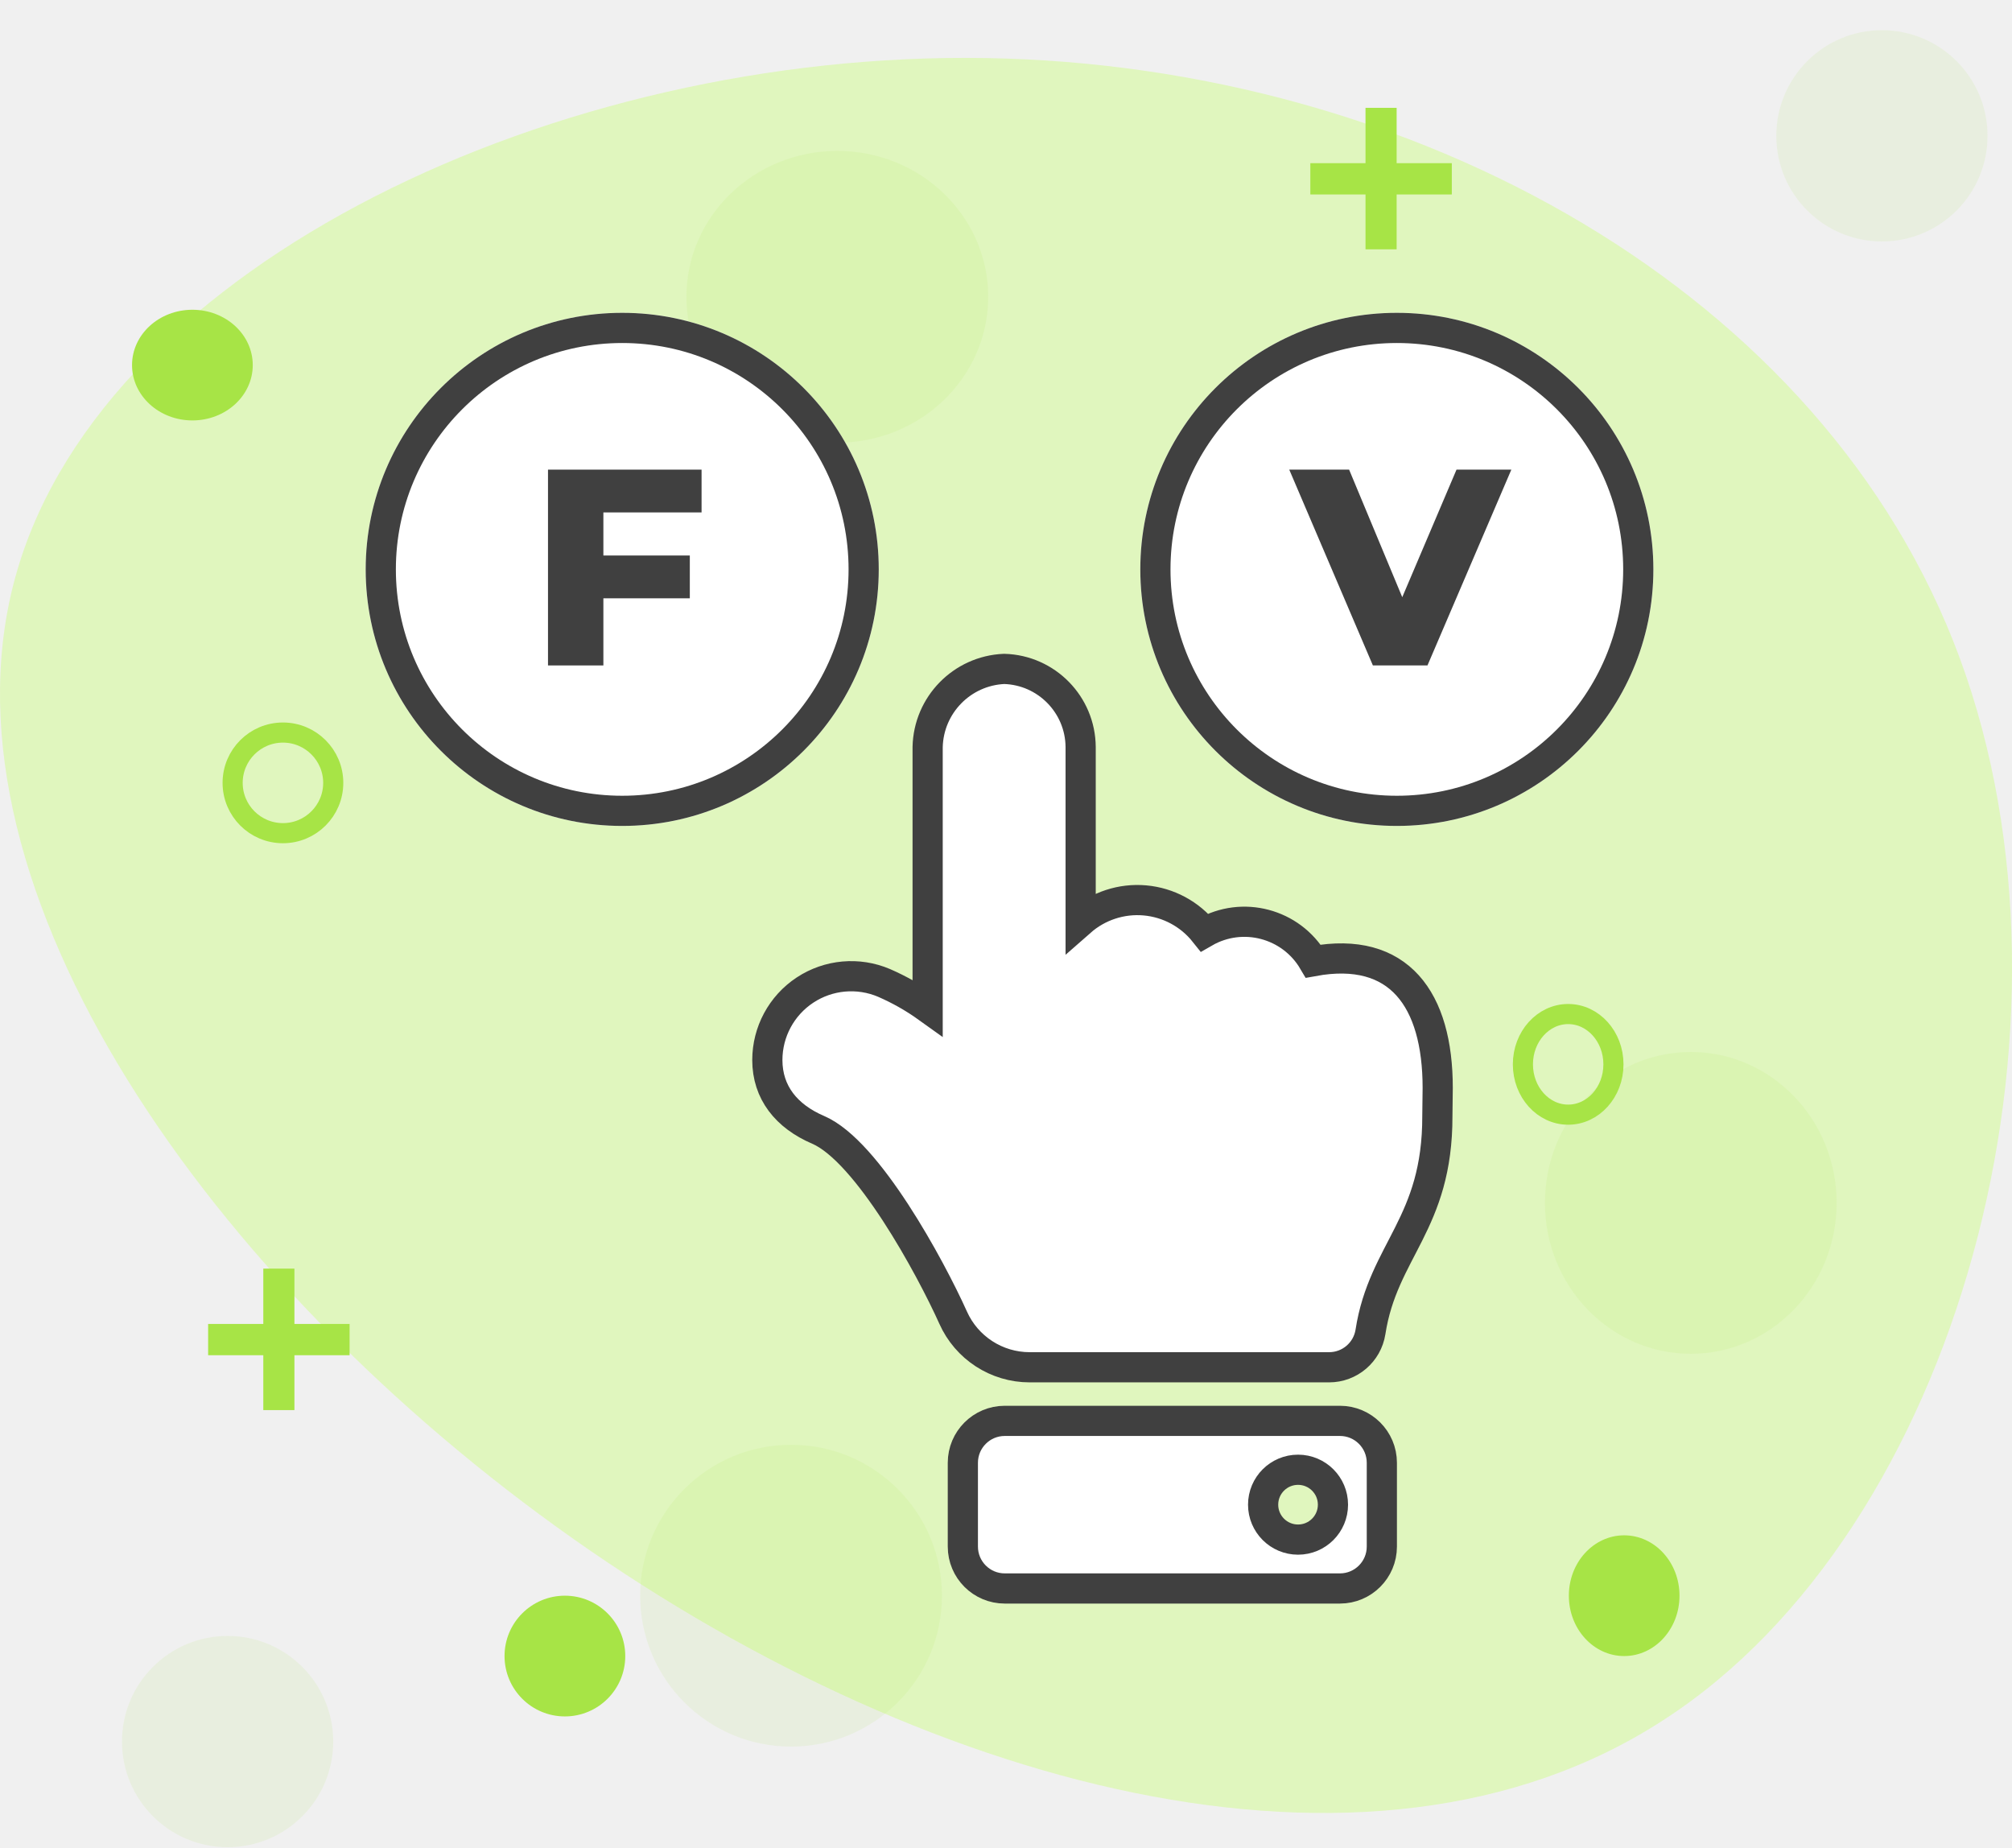
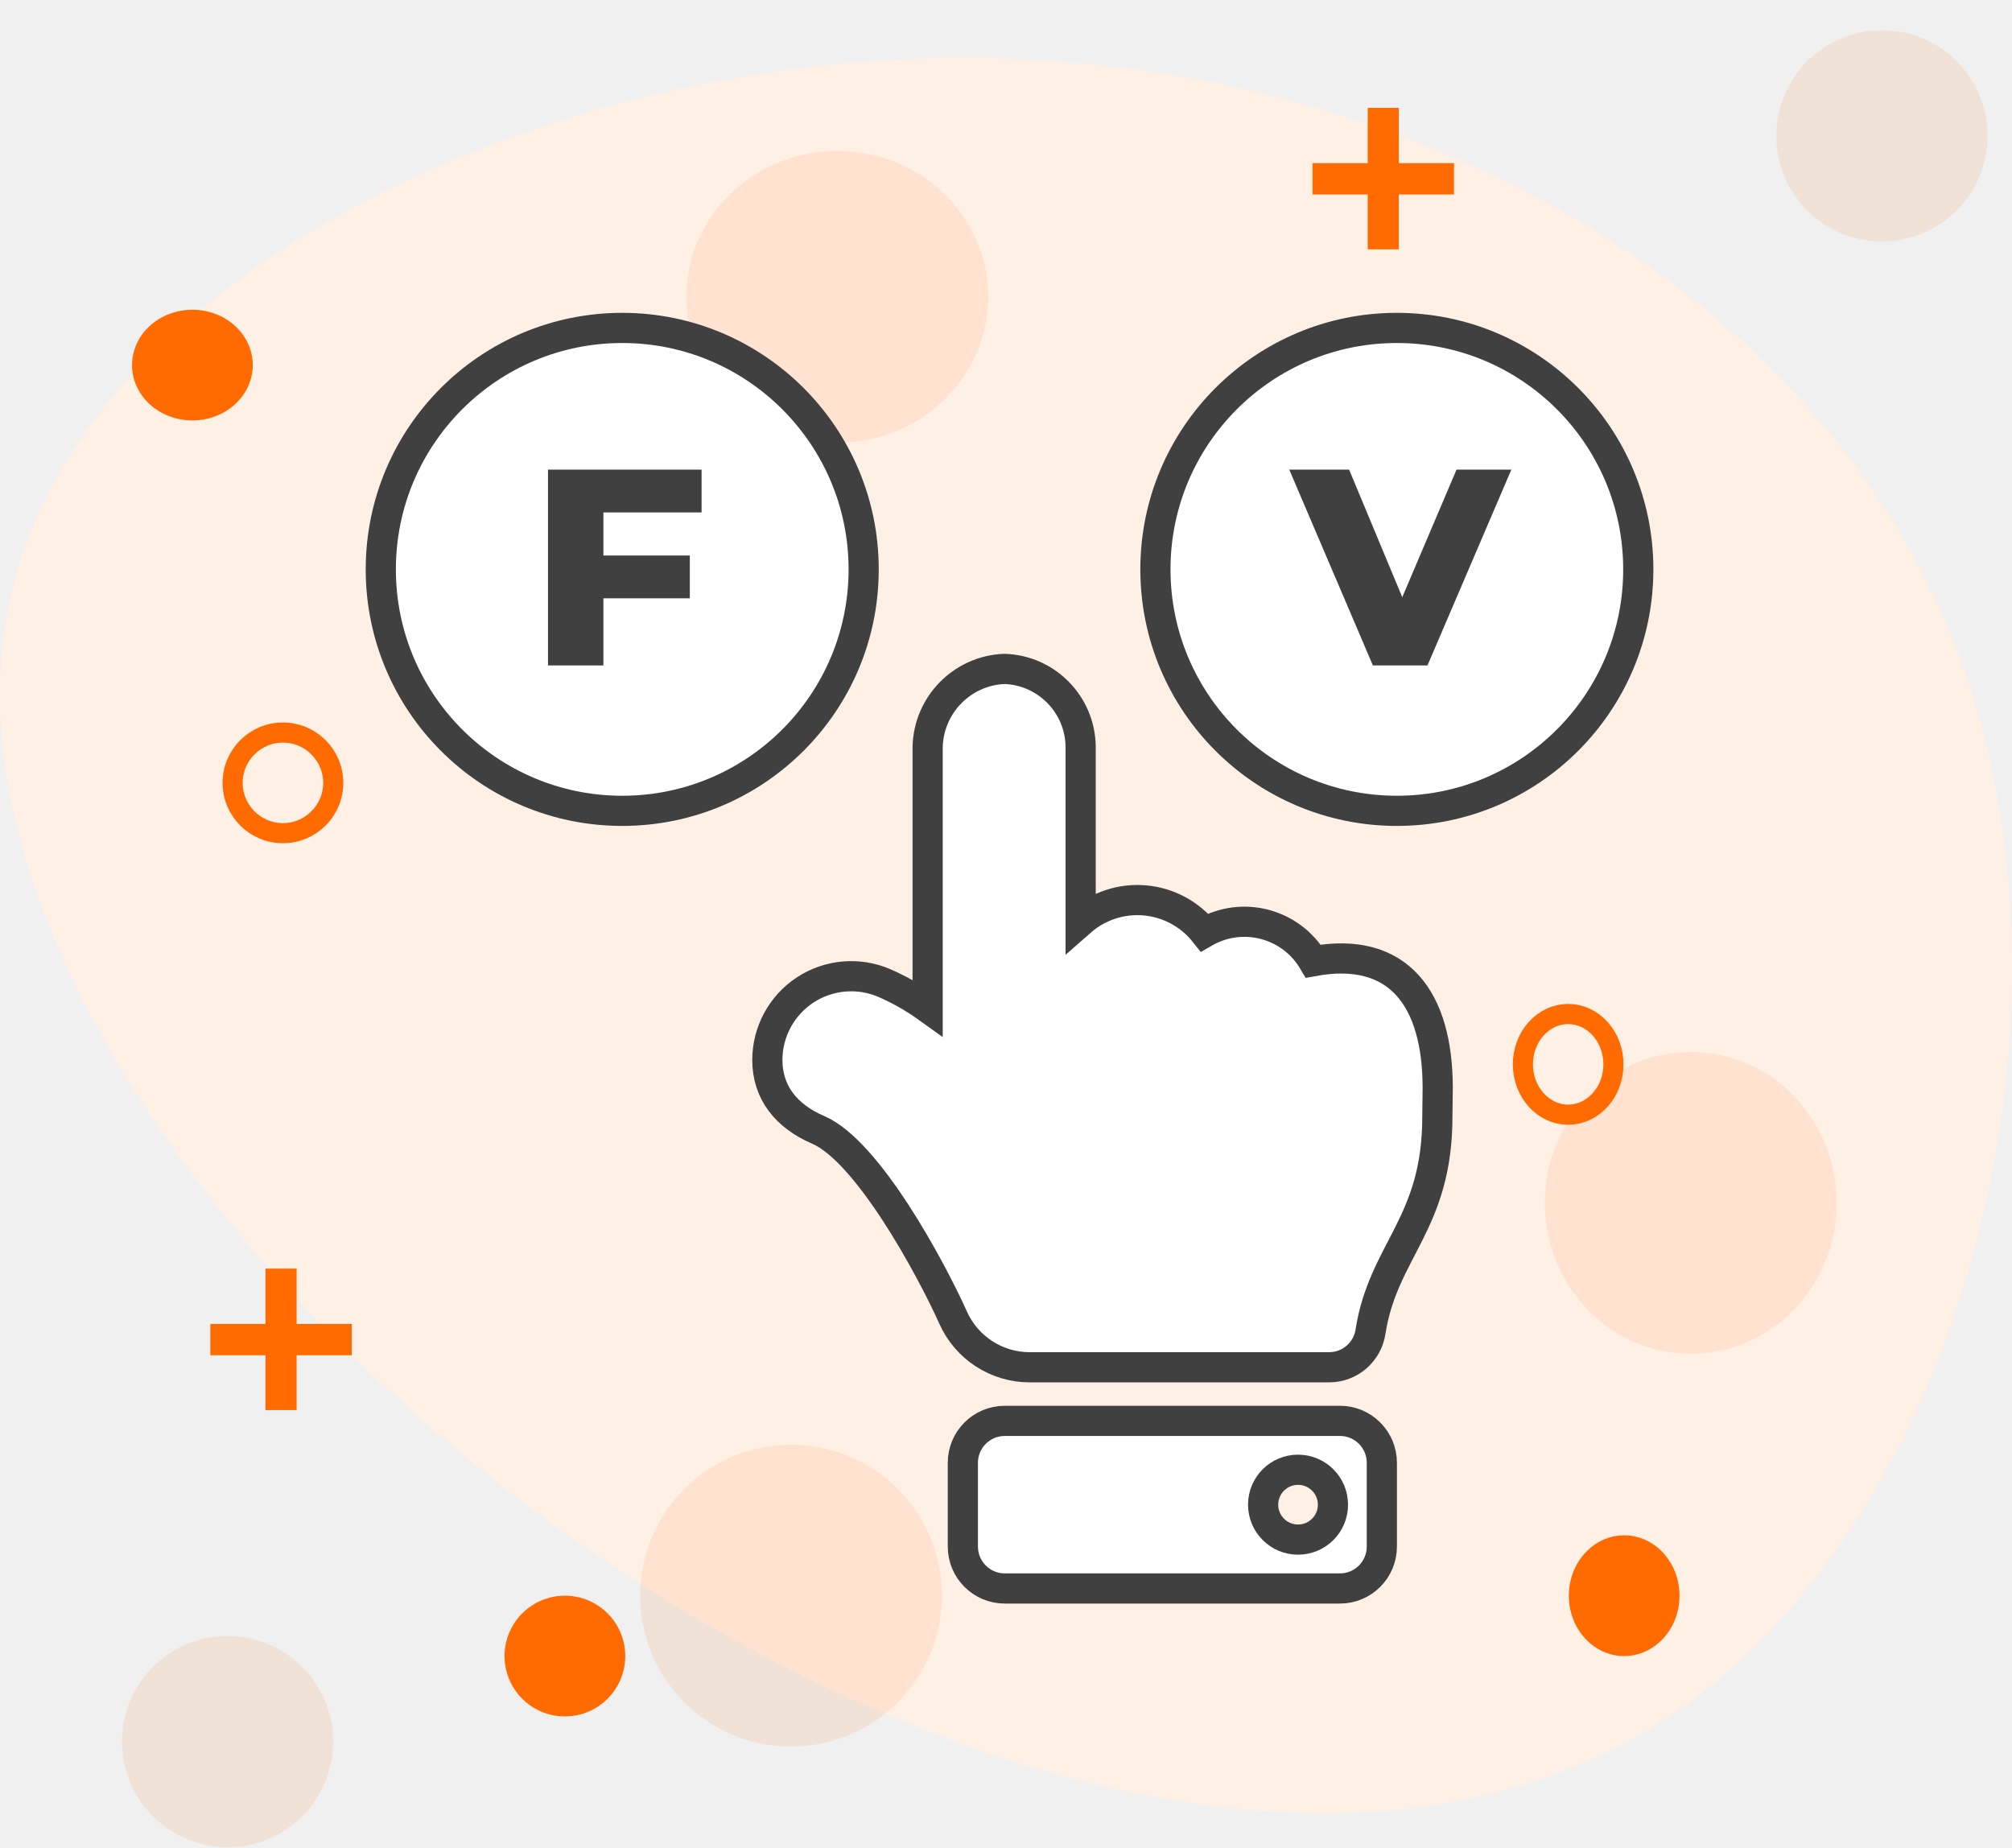
<svg xmlns="http://www.w3.org/2000/svg" width="200" height="183.602" viewBox="0 0 200 183.602">
-   <g id="Grupo_80089" data-name="Grupo 80089" transform="translate(-223.875 -391)">
-     <g id="Grupo_27" data-name="Grupo 27" transform="translate(223.875 391)">
-       <path id="blob_2_" data-name="blob(2)" d="M125.5.542c13.429,36.388-.144,86.639-29.457,105.555C66.726,125.158,21.818,112.74-13.993,86.892S-76.517,21.913-67.564-8.266c8.953-30.324,53.572-51.55,96.314-50.828C71.347-58.372,112.067-35.846,125.5.542Z" transform="translate(69.306 64.866)" fill="#e0f6be" />
-       <g id="Grupo_3" data-name="Grupo 3" transform="translate(12.125 0)">
-         <text id="_" data-name="+" transform="translate(97.811 121.222)" fill="#a7e446" font-size="29" font-family="Montserrat-Bold, Montserrat" font-weight="700">
-           <tspan x="-8.686" y="0">+</tspan>
-         </text>
-         <text id="_2" data-name="+" transform="translate(16.001 143.374)" fill="#a7e446" font-size="29" font-family="Montserrat-Bold, Montserrat" font-weight="700">
-           <tspan x="-8.686" y="0">+</tspan>
-         </text>
-         <text id="_3" data-name="+" transform="translate(125.565 28)" fill="#a7e446" font-size="29" font-family="Montserrat-Bold, Montserrat" font-weight="700">
-           <tspan x="-8.686" y="0">+</tspan>
-         </text>
-         <ellipse id="Elipse_1" data-name="Elipse 1" cx="6" cy="5.5" rx="6" ry="5.5" transform="translate(1 30.788)" fill="#a7e446" />
-         <circle id="Elipse_2" data-name="Elipse 2" cx="6" cy="6" r="6" transform="translate(38.028 158.602)" fill="#a7e446" />
-         <ellipse id="Elipse_5" data-name="Elipse 5" cx="5.5" cy="6" rx="5.5" ry="6" transform="translate(143.824 152.602)" fill="#a7e446" />
-         <ellipse id="Elipse_6" data-name="Elipse 6" cx="15" cy="14.5" rx="15" ry="14.5" transform="translate(56.107 15)" fill="#a7e446" opacity="0.1" />
-         <ellipse id="Elipse_7" data-name="Elipse 7" cx="14.5" cy="15" rx="14.5" ry="15" transform="translate(141.445 104.56)" fill="#a7e446" opacity="0.1" />
-         <circle id="Elipse_11" data-name="Elipse 11" cx="10.5" cy="10.5" r="10.5" transform="translate(164.445 3)" fill="#a7e446" opacity="0.1" />
-         <circle id="Elipse_12" data-name="Elipse 12" cx="10.5" cy="10.5" r="10.5" transform="translate(0 162.602)" fill="#a7e446" opacity="0.1" />
-         <circle id="Elipse_8" data-name="Elipse 8" cx="15" cy="15" r="15" transform="translate(51.508 143.602)" fill="#a7e446" opacity="0.1" />
-         <g id="Elipse_3" data-name="Elipse 3" transform="translate(138.257 99.79)" fill="none" stroke="#a7e446" stroke-width="2">
-           <ellipse cx="5.5" cy="6" rx="5.5" ry="6" stroke="none" />
-           <ellipse cx="5.5" cy="6" rx="4.5" ry="5" fill="none" />
+   <g id="Grupo_137594" data-name="Grupo 137594" transform="translate(-216.667 -491)">
+     <path id="blob_2_" data-name="blob(2)" d="M125.5.542c13.429,36.388-.144,86.639-29.457,105.555C66.726,125.158,21.818,112.74-13.993,86.892S-76.517,21.913-67.564-8.266c8.953-30.324,53.572-51.55,96.314-50.828C71.347-58.372,112.067-35.846,125.5.542Z" transform="translate(285.974 555.866)" fill="#fff0e5" />
+     <g id="Grupo_3" data-name="Grupo 3" transform="translate(228.792 491)">
+       <text id="_" data-name="+" transform="translate(97.811 121.222)" fill="#ff6b00" font-size="29" font-family="Montserrat-Bold, Montserrat" font-weight="700">
+         <tspan x="-8.468" y="0">+</tspan>
+       </text>
+       <text id="_2" data-name="+" transform="translate(16.001 143.374)" fill="#ff6b00" font-size="29" font-family="Montserrat-Bold, Montserrat" font-weight="700">
+         <tspan x="-8.468" y="0">+</tspan>
+       </text>
+       <text id="_3" data-name="+" transform="translate(125.565 28)" fill="#ff6b00" font-size="29" font-family="Montserrat-Bold, Montserrat" font-weight="700">
+         <tspan x="-8.468" y="0">+</tspan>
+       </text>
+       <ellipse id="Elipse_1" data-name="Elipse 1" cx="6" cy="5.5" rx="6" ry="5.5" transform="translate(1 30.788)" fill="#ff6b00" />
+       <circle id="Elipse_2" data-name="Elipse 2" cx="6" cy="6" r="6" transform="translate(38.028 158.602)" fill="#ff6b00" />
+       <ellipse id="Elipse_5" data-name="Elipse 5" cx="5.5" cy="6" rx="5.5" ry="6" transform="translate(143.824 152.602)" fill="#ff6b00" />
+       <ellipse id="Elipse_6" data-name="Elipse 6" cx="15" cy="14.5" rx="15" ry="14.5" transform="translate(56.107 15)" fill="#ff6b00" opacity="0.1" />
+       <ellipse id="Elipse_7" data-name="Elipse 7" cx="14.5" cy="15" rx="14.5" ry="15" transform="translate(141.445 104.56)" fill="#ff6b00" opacity="0.1" />
+       <circle id="Elipse_11" data-name="Elipse 11" cx="10.5" cy="10.5" r="10.5" transform="translate(164.445 3)" fill="#ff6b00" opacity="0.1" />
+       <circle id="Elipse_12" data-name="Elipse 12" cx="10.5" cy="10.5" r="10.5" transform="translate(0 162.602)" fill="#ff6b00" opacity="0.1" />
+       <circle id="Elipse_8" data-name="Elipse 8" cx="15" cy="15" r="15" transform="translate(51.508 143.602)" fill="#ff6b00" opacity="0.1" />
+       <g id="Elipse_3" data-name="Elipse 3" transform="translate(138.257 99.79)" fill="none" stroke="#ff6b00" stroke-width="2">
+         <ellipse cx="5.5" cy="6" rx="5.5" ry="6" stroke="none" />
+         <ellipse cx="5.5" cy="6" rx="4.5" ry="5" fill="none" />
+       </g>
+       <g id="Elipse_4" data-name="Elipse 4" transform="translate(10 71.812)" fill="none" stroke="#ff6b00" stroke-width="2">
+         <circle cx="6" cy="6" r="6" stroke="none" />
+         <circle cx="6" cy="6" r="5" fill="none" />
+       </g>
+     </g>
+     <g id="Grupo_4" data-name="Grupo 4" transform="translate(292.305 557.484)">
+       <path id="Icon_awesome-hand-point-right" data-name="Icon awesome-hand-point-right" d="M91.4,23.54a7.825,7.825,0,0,1-7.774,7.605H66.3a8.536,8.536,0,0,1-1.093,12.311,7.949,7.949,0,0,1-2.855,10.814c1.557,8.528-3.808,12.367-12.6,12.367-.477,0-2.3-.035-2.777-.034-10.754.029-13.344-5.391-21.472-6.649a4.16,4.16,0,0,1-3.517-4.113V26.076h0a8.33,8.33,0,0,1,4.939-7.609c5.013-2.255,16.557-8.51,18.661-13.418C46.941,1.891,49.3,0,52.529,0a8.335,8.335,0,0,1,7.656,11.611,23.586,23.586,0,0,1-2.456,4.324h25.9A7.951,7.951,0,0,1,91.4,23.54Zm-74.741.06V56.919a4.165,4.165,0,0,1-4.165,4.165H4.165A4.165,4.165,0,0,1,0,56.919V23.6a4.165,4.165,0,0,1,4.165-4.165h8.33A4.165,4.165,0,0,1,16.659,23.6ZM11.8,52.755A3.471,3.471,0,1,0,8.33,56.225,3.471,3.471,0,0,0,11.8,52.755Z" transform="translate(0 92.038) rotate(-90)" fill="#fff" />
+       <path id="Icon_awesome-hand-point-right-2" data-name="Icon awesome-hand-point-right" d="M91.4,23.54a7.825,7.825,0,0,1-7.774,7.605H66.3a8.536,8.536,0,0,1-1.093,12.311,7.949,7.949,0,0,1-2.855,10.814c1.557,8.528-3.808,12.367-12.6,12.367-.477,0-2.3-.035-2.777-.034-10.754.029-13.344-5.391-21.472-6.649a4.16,4.16,0,0,1-3.517-4.113V26.076h0a8.33,8.33,0,0,1,4.939-7.609c5.013-2.255,16.557-8.51,18.661-13.418C46.941,1.891,49.3,0,52.529,0a8.335,8.335,0,0,1,7.656,11.611,23.586,23.586,0,0,1-2.456,4.324h25.9A7.951,7.951,0,0,1,91.4,23.54Zm-74.741.06V56.919a4.165,4.165,0,0,1-4.165,4.165H4.165A4.165,4.165,0,0,1,0,56.919V23.6a4.165,4.165,0,0,1,4.165-4.165h8.33A4.165,4.165,0,0,1,16.659,23.6ZM11.8,52.755A3.471,3.471,0,1,0,8.33,56.225,3.471,3.471,0,0,0,11.8,52.755Z" transform="translate(0.638 91.401) rotate(-90)" fill="none" stroke="#404040" stroke-width="3" />
+     </g>
+     <g id="Grupo_7" data-name="Grupo 7" transform="translate(253.019 522.093)">
+       <g id="Grupo_5" data-name="Grupo 5" transform="translate(77)">
+         <g id="Elipse_10" data-name="Elipse 10" fill="#fff" stroke="#404040" stroke-width="3">
+           <circle cx="25.5" cy="25.5" r="25.5" stroke="none" />
+           <circle cx="25.5" cy="25.5" r="24" fill="none" />
        </g>
-         <g id="Elipse_4" data-name="Elipse 4" transform="translate(10 71.812)" fill="none" stroke="#a7e446" stroke-width="2">
-           <circle cx="6" cy="6" r="6" stroke="none" />
-           <circle cx="6" cy="6" r="5" fill="none" />
+         <path id="Trazado_23" data-name="Trazado 23" d="M14.137-14,5.8,5.463H.374L-7.94-14h5.95L3.293-1.321,8.687-14Z" transform="translate(22.745 29.585)" fill="#404040" />
+       </g>
+       <g id="Grupo_6" data-name="Grupo 6">
+         <g id="Elipse_9" data-name="Elipse 9" fill="#fff" stroke="#404040" stroke-width="3">
+           <circle cx="25.5" cy="25.5" r="25.5" stroke="none" />
+           <circle cx="25.5" cy="25.5" r="24" fill="none" />
        </g>
-       </g>
-       <g id="Grupo_4" data-name="Grupo 4" transform="translate(75.638 66.484)">
-         <path id="Icon_awesome-hand-point-right" data-name="Icon awesome-hand-point-right" d="M91.4,23.54a7.825,7.825,0,0,1-7.774,7.605H66.3a8.536,8.536,0,0,1-1.093,12.311,7.949,7.949,0,0,1-2.855,10.814c1.557,8.528-3.808,12.367-12.6,12.367-.477,0-2.3-.035-2.777-.034-10.754.029-13.344-5.391-21.472-6.649a4.16,4.16,0,0,1-3.517-4.113V26.076h0a8.33,8.33,0,0,1,4.939-7.609c5.013-2.255,16.557-8.51,18.661-13.418C46.941,1.891,49.3,0,52.529,0a8.335,8.335,0,0,1,7.656,11.611,23.586,23.586,0,0,1-2.456,4.324h25.9A7.951,7.951,0,0,1,91.4,23.54Zm-74.741.06V56.919a4.165,4.165,0,0,1-4.165,4.165H4.165A4.165,4.165,0,0,1,0,56.919V23.6a4.165,4.165,0,0,1,4.165-4.165h8.33A4.165,4.165,0,0,1,16.659,23.6ZM11.8,52.755A3.471,3.471,0,1,0,8.33,56.225,3.471,3.471,0,0,0,11.8,52.755Z" transform="translate(0 92.038) rotate(-90)" fill="#fff" />
-         <path id="Icon_awesome-hand-point-right-2" data-name="Icon awesome-hand-point-right" d="M91.4,23.54a7.825,7.825,0,0,1-7.774,7.605H66.3a8.536,8.536,0,0,1-1.093,12.311,7.949,7.949,0,0,1-2.855,10.814c1.557,8.528-3.808,12.367-12.6,12.367-.477,0-2.3-.035-2.777-.034-10.754.029-13.344-5.391-21.472-6.649a4.16,4.16,0,0,1-3.517-4.113V26.076h0a8.33,8.33,0,0,1,4.939-7.609c5.013-2.255,16.557-8.51,18.661-13.418C46.941,1.891,49.3,0,52.529,0a8.335,8.335,0,0,1,7.656,11.611,23.586,23.586,0,0,1-2.456,4.324h25.9A7.951,7.951,0,0,1,91.4,23.54Zm-74.741.06V56.919a4.165,4.165,0,0,1-4.165,4.165H4.165A4.165,4.165,0,0,1,0,56.919V23.6a4.165,4.165,0,0,1,4.165-4.165h8.33A4.165,4.165,0,0,1,16.659,23.6ZM11.8,52.755A3.471,3.471,0,1,0,8.33,56.225,3.471,3.471,0,0,0,11.8,52.755Z" transform="translate(0.638 91.401) rotate(-90)" fill="none" stroke="#404040" stroke-width="3" />
-       </g>
-       <g id="Grupo_7" data-name="Grupo 7" transform="translate(36.351 31.093)">
-         <g id="Grupo_5" data-name="Grupo 5" transform="translate(77)">
-           <g id="Elipse_10" data-name="Elipse 10" fill="#fff" stroke="#404040" stroke-width="3">
-             <circle cx="25.5" cy="25.5" r="25.5" stroke="none" />
-             <circle cx="25.5" cy="25.5" r="24" fill="none" />
-           </g>
-           <path id="Trazado_23" data-name="Trazado 23" d="M14.137-14,5.8,5.463H.374L-7.94-14h5.95L3.293-1.321,8.687-14Z" transform="translate(22.745 29.585)" fill="#404040" />
-         </g>
-         <g id="Grupo_6" data-name="Grupo 6">
-           <g id="Elipse_9" data-name="Elipse 9" fill="#fff" stroke="#404040" stroke-width="3">
-             <circle cx="25.5" cy="25.5" r="25.5" stroke="none" />
-             <circle cx="25.5" cy="25.5" r="24" fill="none" />
-           </g>
-           <path id="Trazado_22" data-name="Trazado 22" d="M.485-9.746v4.282H9.077V-1.21H.485V5.463H-5.02V-14H10.245v4.254Z" transform="translate(23.142 29.585)" fill="#404040" />
-         </g>
+         <path id="Trazado_22" data-name="Trazado 22" d="M.485-9.746v4.282H9.077V-1.21H.485V5.463H-5.02V-14H10.245v4.254Z" transform="translate(23.142 29.585)" fill="#404040" />
      </g>
    </g>
  </g>
</svg>
